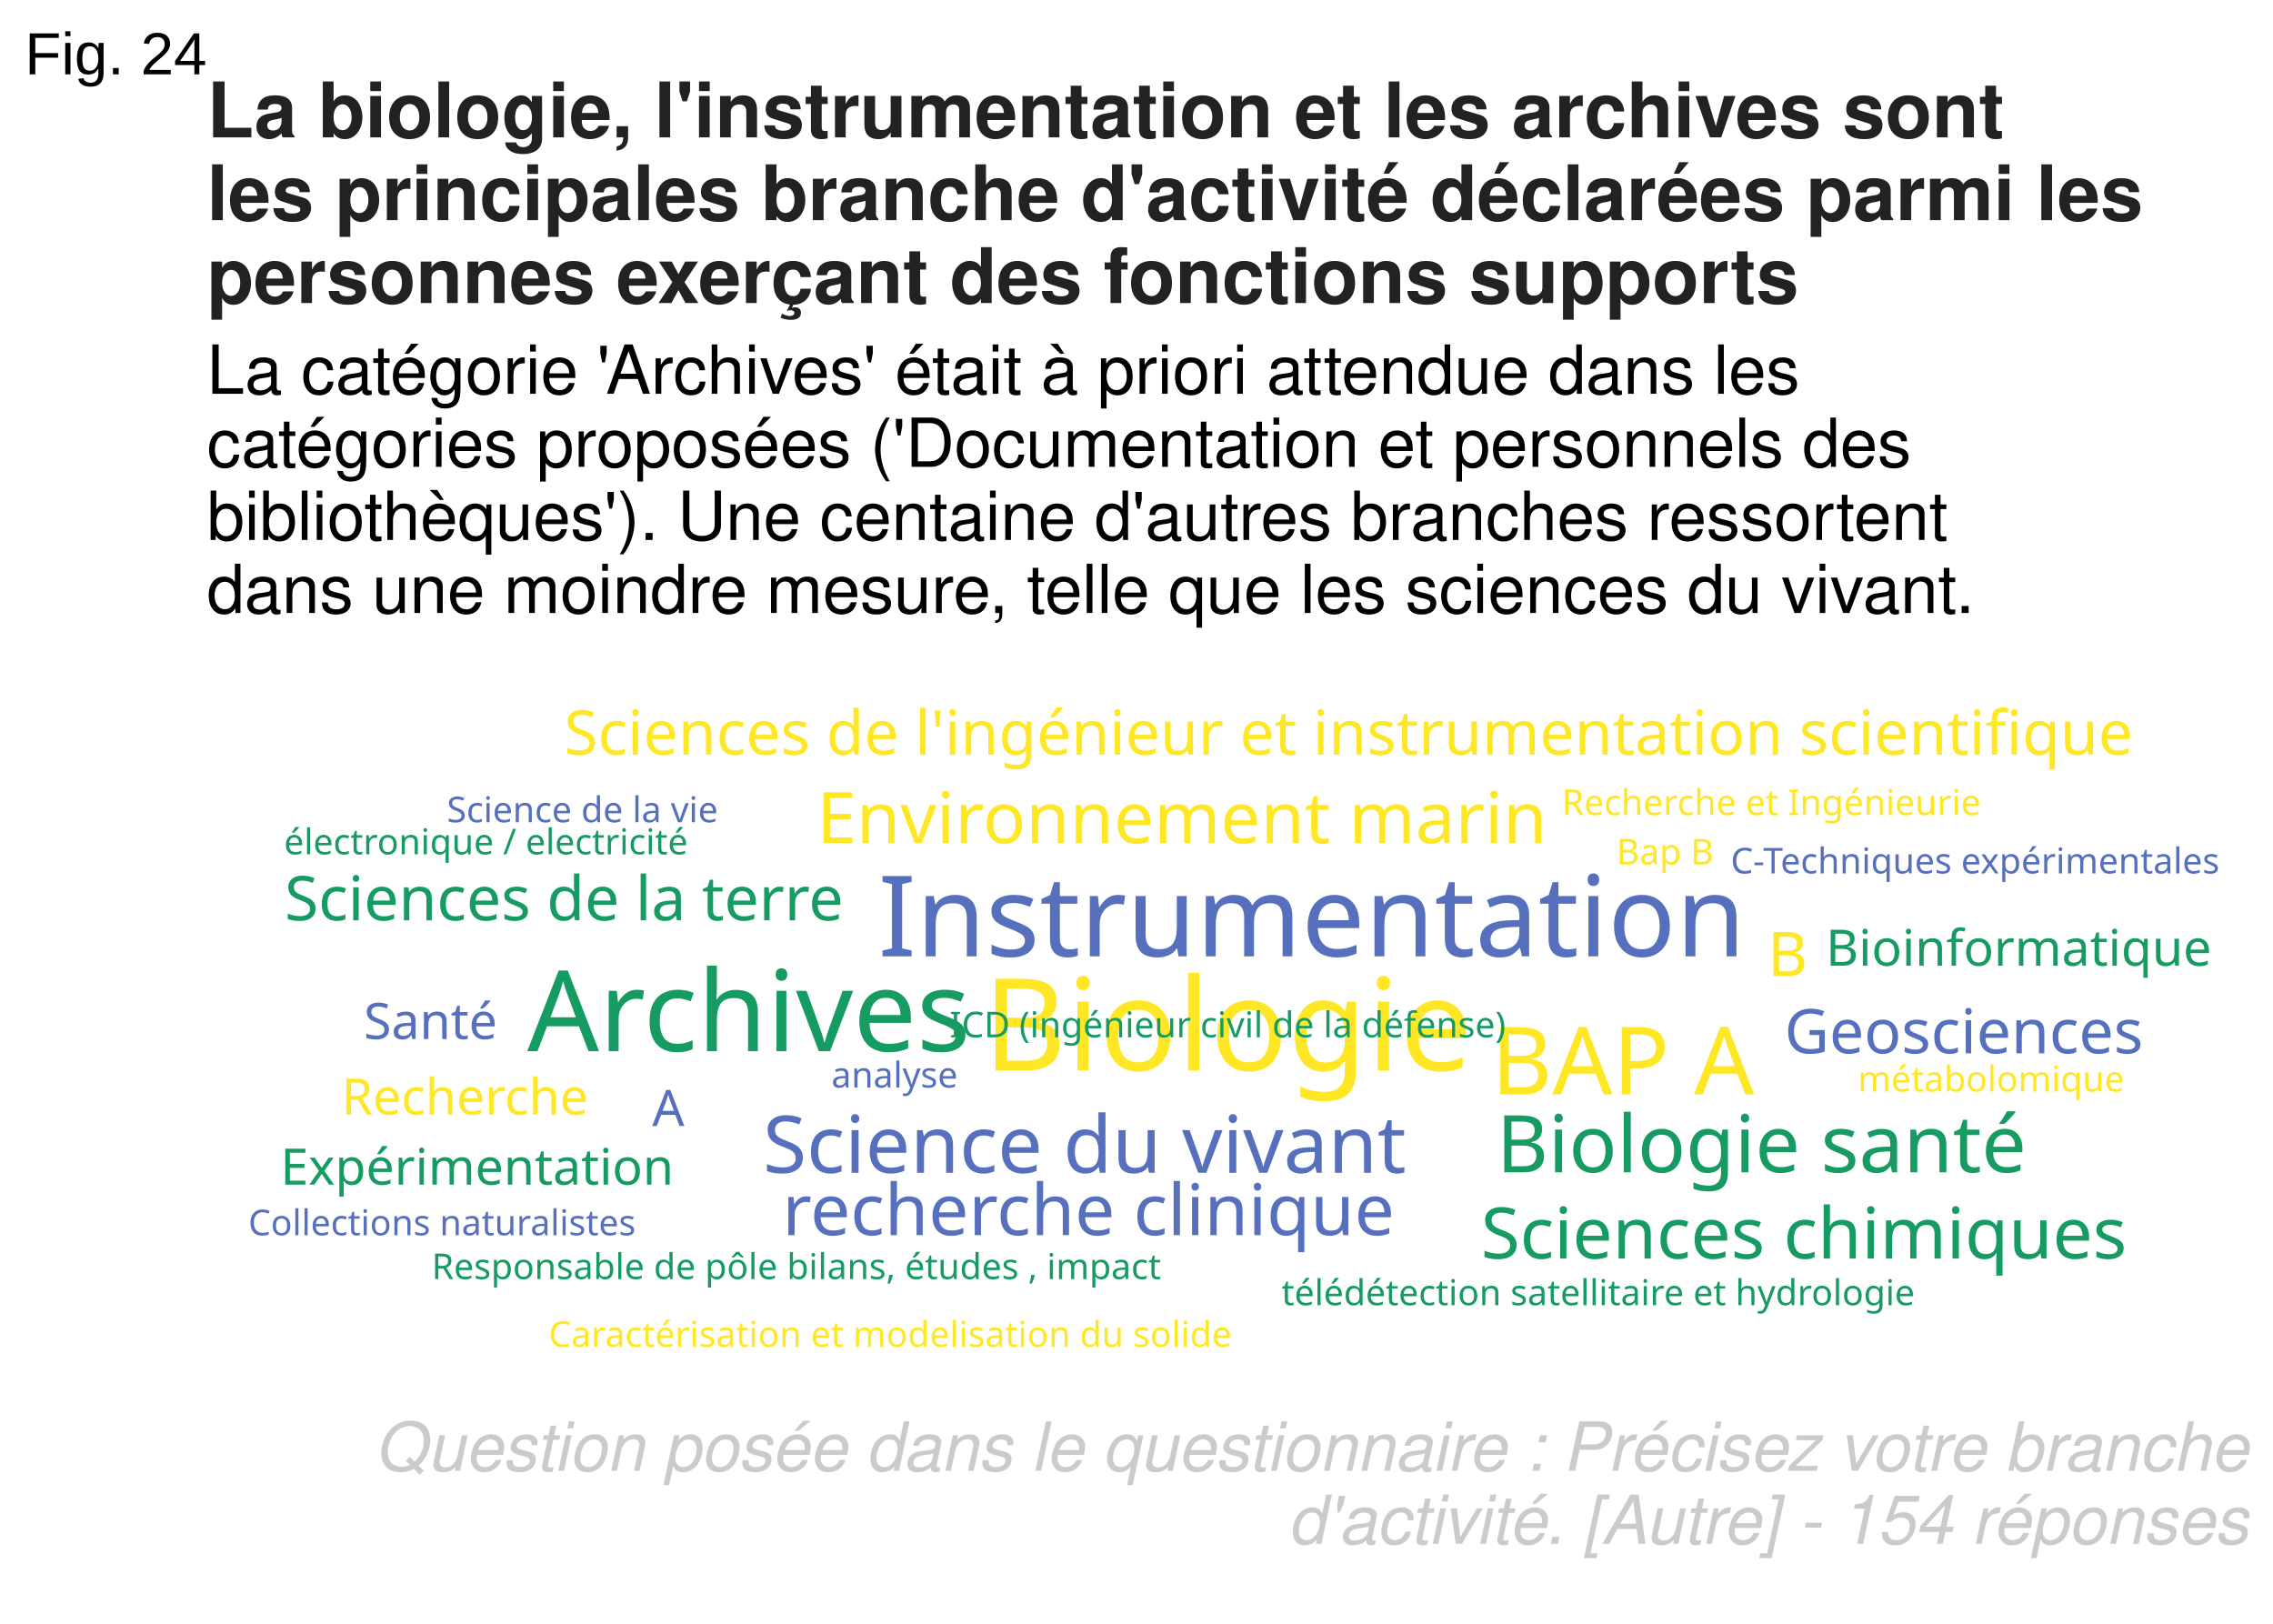
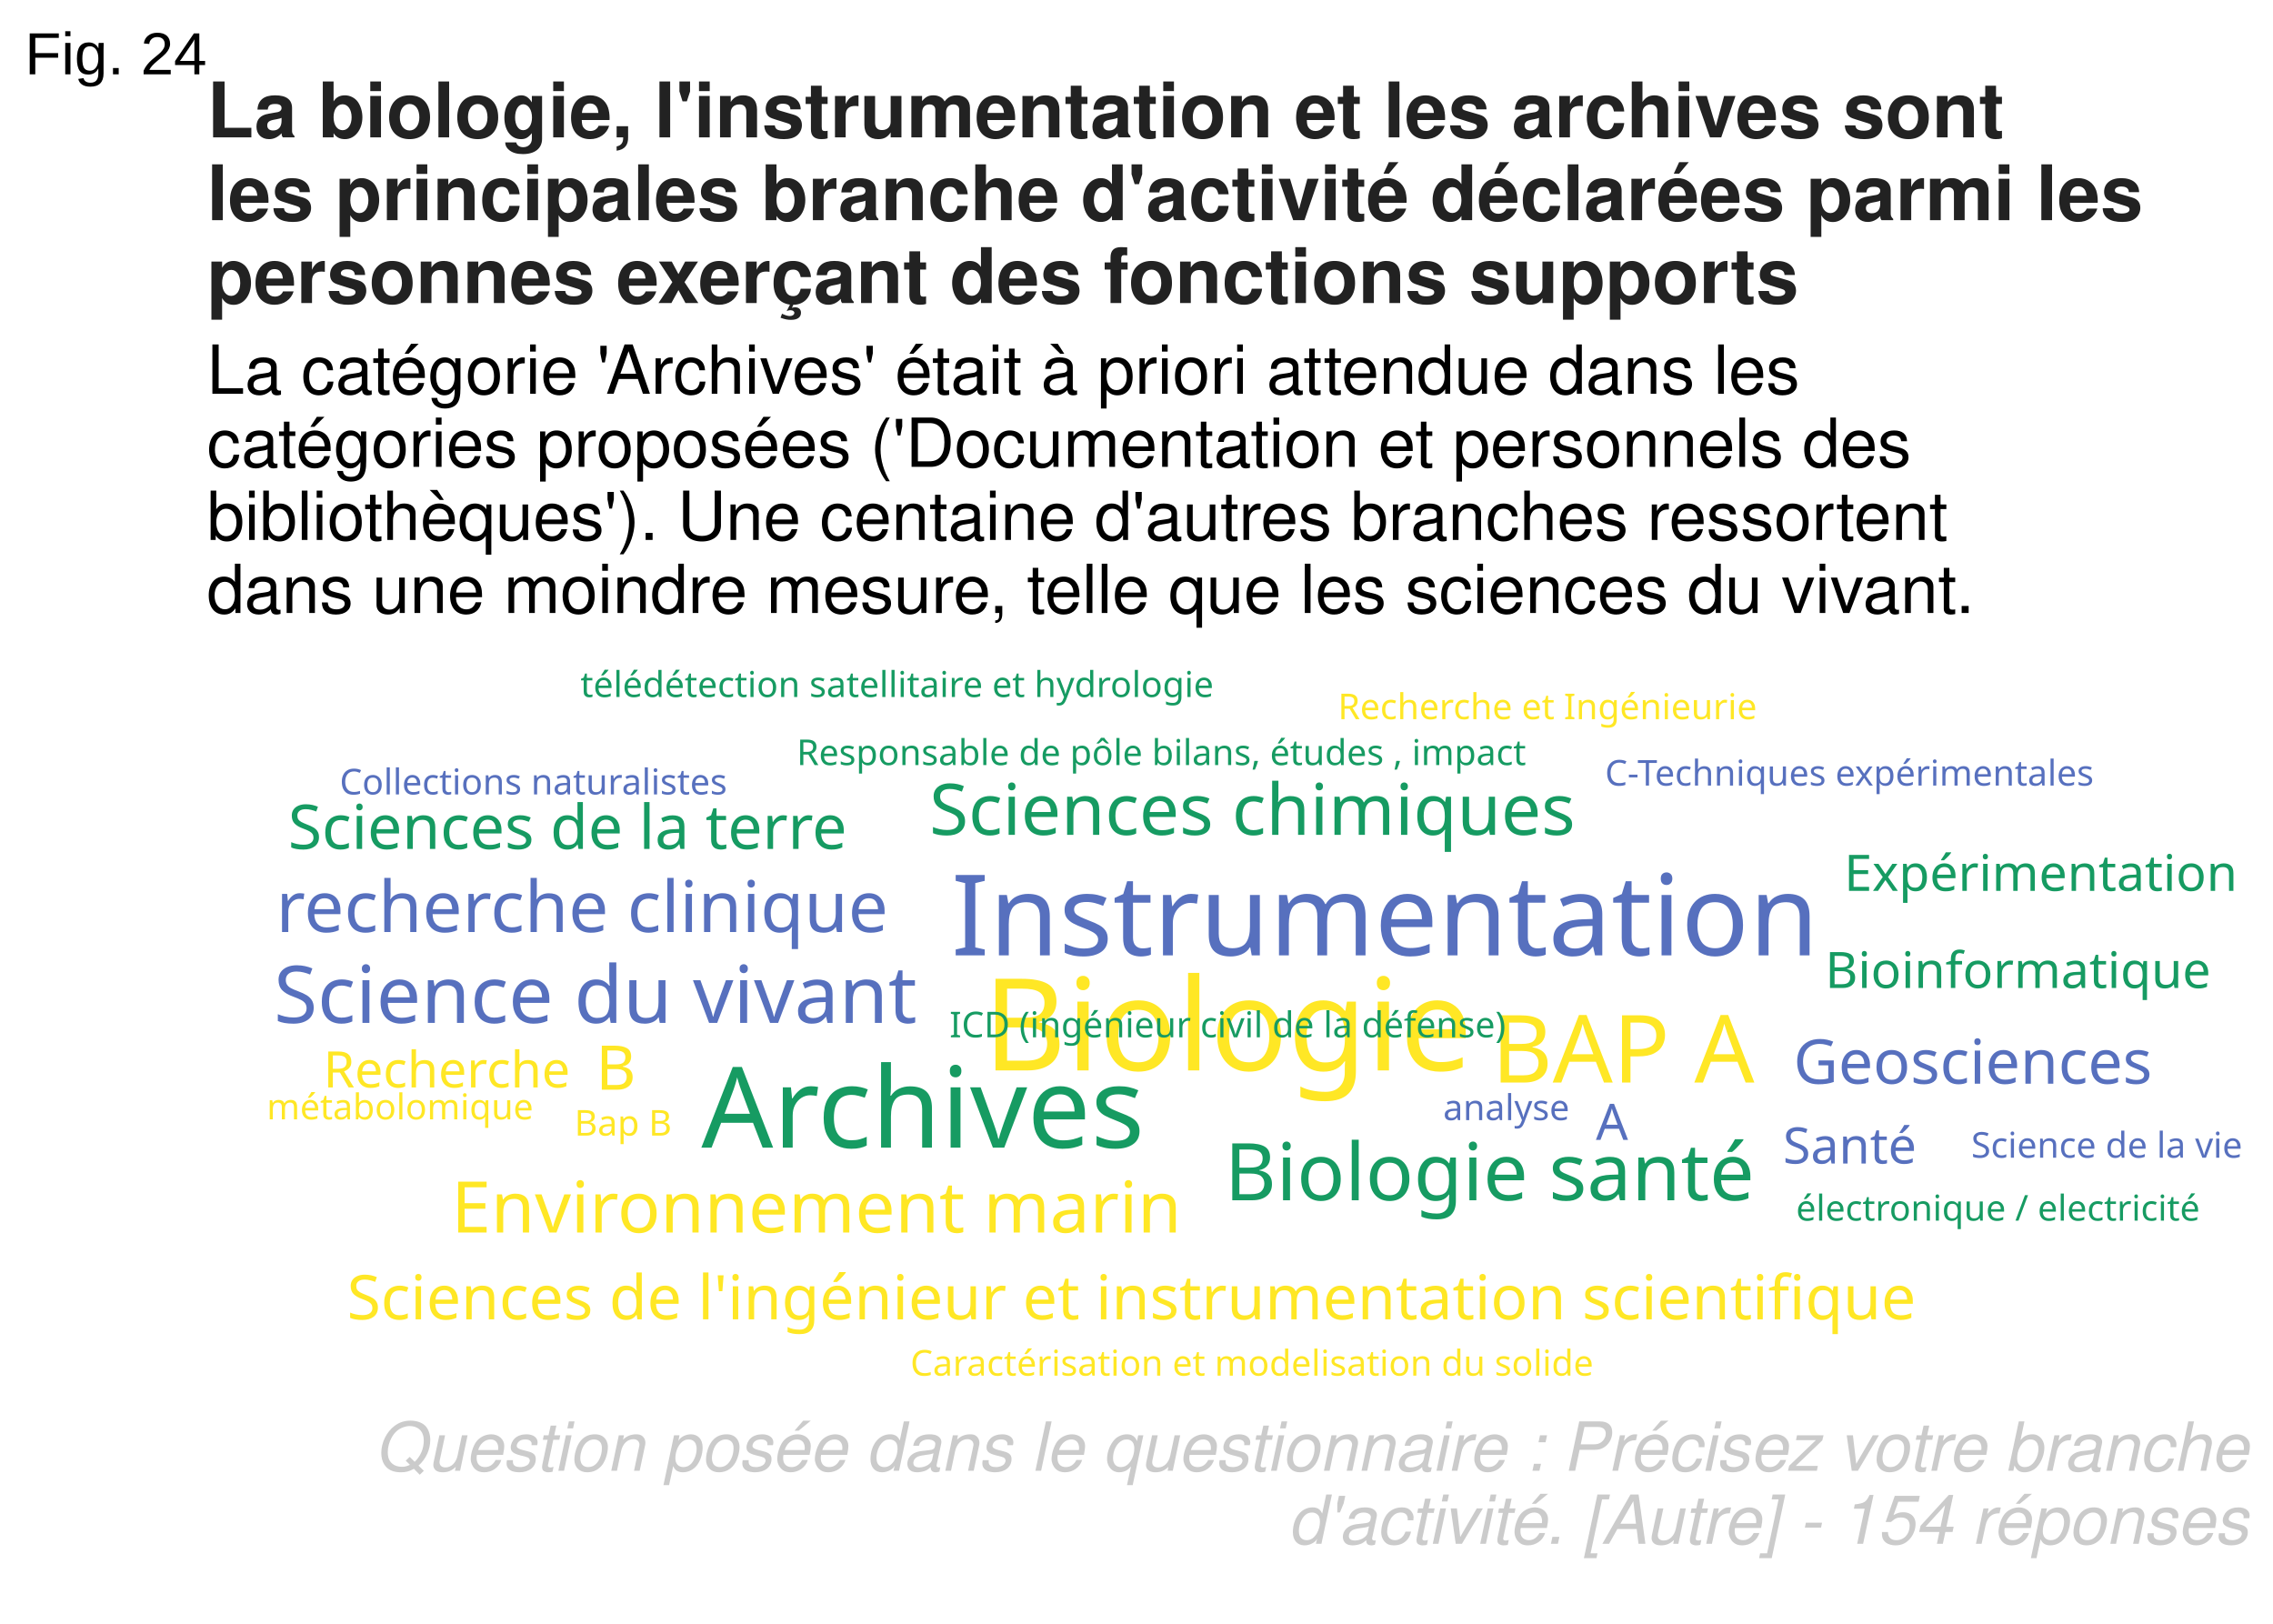
<svg xmlns="http://www.w3.org/2000/svg" class="svglite" width="504.00pt" height="360.00pt" viewBox="0 0 504.00 360.00">
  <defs>
    <style type="text/css">
    .svglite line, .svglite polyline, .svglite polygon, .svglite path, .svglite rect, .svglite circle {
      fill: none;
      stroke: #000000;
      stroke-linecap: round;
      stroke-linejoin: round;
      stroke-miterlimit: 10.00;
    }
    .svglite text {
      white-space: pre;
    }
  </style>
  </defs>
  <rect width="100%" height="100%" style="stroke: none; fill: none;" />
  <defs>
    <clipPath id="cpMC4wMHw1MDQuMDB8MC4wMHwzNjAuMDA=">
      <rect x="0.00" y="0.00" width="504.00" height="360.00" />
    </clipPath>
  </defs>
  <g clip-path="url(#cpMC4wMHw1MDQuMDB8MC4wMHwzNjAuMDA=)">
</g>
  <defs>
    <clipPath id="cpNDUuODl8NDk4LjUyfDE0OC4xNXwzMDYuMTc=">
      <rect x="45.89" y="148.15" width="452.63" height="158.02" />
    </clipPath>
  </defs>
  <g clip-path="url(#cpNDUuODl8NDk4LjUyfDE0OC4xNXwzMDYuMTc=)">
    <text x="272.21" y="237.32" text-anchor="middle" style="font-size: 28.45px;fill: #FFE725; font-family: &quot;Noto Sans&quot;;" textLength="108.44px" lengthAdjust="spacingAndGlyphs">Biologie</text>
-     <text x="290.86" y="212.03" text-anchor="middle" style="font-size: 24.95px;fill: #5770BE; font-family: &quot;Noto Sans&quot;;" textLength="192.36px" lengthAdjust="spacingAndGlyphs">Instrumentation</text>
-     <text x="166.05" y="233.06" text-anchor="middle" style="font-size: 24.95px;fill: #169B62; font-family: &quot;Noto Sans&quot;;" textLength="98.80px" lengthAdjust="spacingAndGlyphs">Archives</text>
-     <text x="359.81" y="242.65" text-anchor="middle" style="font-size: 20.88px;fill: #FFE725; font-family: &quot;Noto Sans&quot;;" textLength="58.31px" lengthAdjust="spacingAndGlyphs">BAP A</text>
-     <text x="240.47" y="260.03" text-anchor="middle" style="font-size: 17.65px;fill: #5770BE; font-family: &quot;Noto Sans&quot;;" textLength="142.54px" lengthAdjust="spacingAndGlyphs">Science du vivant</text>
-     <text x="390.58" y="259.91" text-anchor="middle" style="font-size: 17.65px;fill: #169B62; font-family: &quot;Noto Sans&quot;;" textLength="117.42px" lengthAdjust="spacingAndGlyphs">Biologie santé</text>
-     <text x="262.06" y="186.93" text-anchor="middle" style="font-size: 15.78px;fill: #FFE725; font-family: &quot;Noto Sans&quot;;" textLength="162.26px" lengthAdjust="spacingAndGlyphs">Environnement marin</text>
-     <text x="241.34" y="273.84" text-anchor="middle" style="font-size: 15.78px;fill: #5770BE; font-family: &quot;Noto Sans&quot;;" textLength="136.41px" lengthAdjust="spacingAndGlyphs">recherche clinique</text>
-     <text x="399.97" y="279.03" text-anchor="middle" style="font-size: 15.78px;fill: #169B62; font-family: &quot;Noto Sans&quot;;" textLength="143.26px" lengthAdjust="spacingAndGlyphs">Sciences chimiques</text>
-     <text x="299.01" y="167.31" text-anchor="middle" style="font-size: 13.67px;fill: #FFE725; font-family: &quot;Noto Sans&quot;;" textLength="347.52px" lengthAdjust="spacingAndGlyphs">Sciences de l'ingénieur et instrumentation scientifique</text>
-     <text x="435.44" y="233.53" text-anchor="middle" style="font-size: 13.67px;fill: #5770BE; font-family: &quot;Noto Sans&quot;;" textLength="79.47px" lengthAdjust="spacingAndGlyphs">Geosciences</text>
-     <text x="125.06" y="204.05" text-anchor="middle" style="font-size: 13.67px;fill: #169B62; font-family: &quot;Noto Sans&quot;;" textLength="124.06px" lengthAdjust="spacingAndGlyphs">Sciences de la terre</text>
-     <text x="396.36" y="216.39" text-anchor="middle" style="font-size: 13.67px;fill: #FFE725; font-family: &quot;Noto Sans&quot;;" textLength="8.88px" lengthAdjust="spacingAndGlyphs">B</text>
-     <text x="148.18" y="249.65" text-anchor="middle" style="font-size: 11.16px;fill: #5770BE; font-family: &quot;Noto Sans&quot;;" textLength="7.13px" lengthAdjust="spacingAndGlyphs">A</text>
-     <text x="447.61" y="214.11" text-anchor="middle" style="font-size: 11.16px;fill: #169B62; font-family: &quot;Noto Sans&quot;;" textLength="85.49px" lengthAdjust="spacingAndGlyphs">Bioinformatique</text>
-     <text x="103.08" y="247.12" text-anchor="middle" style="font-size: 11.16px;fill: #FFE725; font-family: &quot;Noto Sans&quot;;" textLength="54.94px" lengthAdjust="spacingAndGlyphs">Recherche</text>
-     <text x="95.46" y="230.36" text-anchor="middle" style="font-size: 11.16px;fill: #5770BE; font-family: &quot;Noto Sans&quot;;" textLength="29.60px" lengthAdjust="spacingAndGlyphs">Santé</text>
-     <text x="105.79" y="262.65" text-anchor="middle" style="font-size: 11.16px;fill: #169B62; font-family: &quot;Noto Sans&quot;;" textLength="87.21px" lengthAdjust="spacingAndGlyphs">Expérimentation</text>
-     <text x="441.50" y="242.00" text-anchor="middle" style="font-size: 7.89px;fill: #FFE725; font-family: &quot;Noto Sans&quot;;" textLength="59.14px" lengthAdjust="spacingAndGlyphs">métabolomique</text>
-     <text x="437.94" y="193.65" text-anchor="middle" style="font-size: 7.89px;fill: #5770BE; font-family: &quot;Noto Sans&quot;;" textLength="109.43px" lengthAdjust="spacingAndGlyphs">C-Techniques expérimentales</text>
-     <text x="107.74" y="189.41" text-anchor="middle" style="font-size: 7.89px;fill: #169B62; font-family: &quot;Noto Sans&quot;;" textLength="89.74px" lengthAdjust="spacingAndGlyphs">électronique / electricité</text>
-     <text x="369.19" y="191.65" text-anchor="middle" style="font-size: 7.89px;fill: #FFE725; font-family: &quot;Noto Sans&quot;;" textLength="21.59px" lengthAdjust="spacingAndGlyphs">Bap B</text>
-     <text x="198.35" y="241.12" text-anchor="middle" style="font-size: 7.89px;fill: #5770BE; font-family: &quot;Noto Sans&quot;;" textLength="28.02px" lengthAdjust="spacingAndGlyphs">analyse</text>
-     <text x="176.58" y="283.58" text-anchor="middle" style="font-size: 7.89px;fill: #169B62; font-family: &quot;Noto Sans&quot;;" textLength="161.76px" lengthAdjust="spacingAndGlyphs">Responsable de pôle bilans, études , impact</text>
-     <text x="392.77" y="180.70" text-anchor="middle" style="font-size: 7.89px;fill: #FFE725; font-family: &quot;Noto Sans&quot;;" textLength="93.09px" lengthAdjust="spacingAndGlyphs">Recherche et Ingénieurie</text>
-     <text x="98.01" y="273.87" text-anchor="middle" style="font-size: 7.89px;fill: #5770BE; font-family: &quot;Noto Sans&quot;;" textLength="86.10px" lengthAdjust="spacingAndGlyphs">Collections naturalistes</text>
-     <text x="354.36" y="289.37" text-anchor="middle" style="font-size: 7.89px;fill: #169B62; font-family: &quot;Noto Sans&quot;;" textLength="140.76px" lengthAdjust="spacingAndGlyphs">télédétection satellitaire et hydrologie</text>
-     <text x="197.40" y="298.60" text-anchor="middle" style="font-size: 7.89px;fill: #FFE725; font-family: &quot;Noto Sans&quot;;" textLength="151.68px" lengthAdjust="spacingAndGlyphs">Caractérisation et modelisation du solide</text>
-     <text x="129.15" y="182.30" text-anchor="middle" style="font-size: 7.89px;fill: #5770BE; font-family: &quot;Noto Sans&quot;;" textLength="60.14px" lengthAdjust="spacingAndGlyphs">Science de la vie</text>
+     <text x="307.08" y="211.81" text-anchor="middle" style="font-size: 24.95px;fill: #5770BE; font-family: &quot;Noto Sans&quot;;" textLength="192.36px" lengthAdjust="spacingAndGlyphs">Instrumentation</text>
+     <text x="204.65" y="254.45" text-anchor="middle" style="font-size: 24.95px;fill: #169B62; font-family: &quot;Noto Sans&quot;;" textLength="98.80px" lengthAdjust="spacingAndGlyphs">Archives</text>
+     <text x="359.87" y="240.01" text-anchor="middle" style="font-size: 20.88px;fill: #FFE725; font-family: &quot;Noto Sans&quot;;" textLength="58.31px" lengthAdjust="spacingAndGlyphs">BAP A</text>
+     <text x="132.01" y="226.79" text-anchor="middle" style="font-size: 17.65px;fill: #5770BE; font-family: &quot;Noto Sans&quot;;" textLength="142.54px" lengthAdjust="spacingAndGlyphs">Science du vivant</text>
+     <text x="330.26" y="266.11" text-anchor="middle" style="font-size: 17.65px;fill: #169B62; font-family: &quot;Noto Sans&quot;;" textLength="117.42px" lengthAdjust="spacingAndGlyphs">Biologie santé</text>
+     <text x="181.03" y="273.26" text-anchor="middle" style="font-size: 15.78px;fill: #FFE725; font-family: &quot;Noto Sans&quot;;" textLength="162.26px" lengthAdjust="spacingAndGlyphs">Environnement marin</text>
+     <text x="129.07" y="206.64" text-anchor="middle" style="font-size: 15.78px;fill: #5770BE; font-family: &quot;Noto Sans&quot;;" textLength="136.41px" lengthAdjust="spacingAndGlyphs">recherche clinique</text>
+     <text x="277.68" y="185.09" text-anchor="middle" style="font-size: 15.78px;fill: #169B62; font-family: &quot;Noto Sans&quot;;" textLength="143.26px" lengthAdjust="spacingAndGlyphs">Sciences chimiques</text>
+     <text x="250.88" y="292.51" text-anchor="middle" style="font-size: 13.67px;fill: #FFE725; font-family: &quot;Noto Sans&quot;;" textLength="347.52px" lengthAdjust="spacingAndGlyphs">Sciences de l'ingénieur et instrumentation scientifique</text>
+     <text x="437.44" y="240.26" text-anchor="middle" style="font-size: 13.67px;fill: #5770BE; font-family: &quot;Noto Sans&quot;;" textLength="79.47px" lengthAdjust="spacingAndGlyphs">Geosciences</text>
+     <text x="125.83" y="188.22" text-anchor="middle" style="font-size: 13.67px;fill: #169B62; font-family: &quot;Noto Sans&quot;;" textLength="124.06px" lengthAdjust="spacingAndGlyphs">Sciences de la terre</text>
+     <text x="136.56" y="241.60" text-anchor="middle" style="font-size: 13.67px;fill: #FFE725; font-family: &quot;Noto Sans&quot;;" textLength="8.88px" lengthAdjust="spacingAndGlyphs">B</text>
+     <text x="357.43" y="252.73" text-anchor="middle" style="font-size: 11.16px;fill: #5770BE; font-family: &quot;Noto Sans&quot;;" textLength="7.13px" lengthAdjust="spacingAndGlyphs">A</text>
+     <text x="447.45" y="219.05" text-anchor="middle" style="font-size: 11.16px;fill: #169B62; font-family: &quot;Noto Sans&quot;;" textLength="85.49px" lengthAdjust="spacingAndGlyphs">Bioinformatique</text>
+     <text x="99.07" y="241.10" text-anchor="middle" style="font-size: 11.16px;fill: #FFE725; font-family: &quot;Noto Sans&quot;;" textLength="54.94px" lengthAdjust="spacingAndGlyphs">Recherche</text>
+     <text x="410.15" y="257.97" text-anchor="middle" style="font-size: 11.16px;fill: #5770BE; font-family: &quot;Noto Sans&quot;;" textLength="29.60px" lengthAdjust="spacingAndGlyphs">Santé</text>
+     <text x="452.52" y="197.51" text-anchor="middle" style="font-size: 11.16px;fill: #169B62; font-family: &quot;Noto Sans&quot;;" textLength="87.21px" lengthAdjust="spacingAndGlyphs">Expérimentation</text>
+     <text x="88.70" y="248.17" text-anchor="middle" style="font-size: 7.89px;fill: #FFE725; font-family: &quot;Noto Sans&quot;;" textLength="59.14px" lengthAdjust="spacingAndGlyphs">métabolomique</text>
+     <text x="410.07" y="174.17" text-anchor="middle" style="font-size: 7.89px;fill: #5770BE; font-family: &quot;Noto Sans&quot;;" textLength="109.43px" lengthAdjust="spacingAndGlyphs">C-Techniques expérimentales</text>
+     <text x="443.02" y="270.62" text-anchor="middle" style="font-size: 7.89px;fill: #169B62; font-family: &quot;Noto Sans&quot;;" textLength="89.74px" lengthAdjust="spacingAndGlyphs">électronique / electricité</text>
+     <text x="138.16" y="251.77" text-anchor="middle" style="font-size: 7.89px;fill: #FFE725; font-family: &quot;Noto Sans&quot;;" textLength="21.59px" lengthAdjust="spacingAndGlyphs">Bap B</text>
+     <text x="334.00" y="248.34" text-anchor="middle" style="font-size: 7.89px;fill: #5770BE; font-family: &quot;Noto Sans&quot;;" textLength="28.02px" lengthAdjust="spacingAndGlyphs">analyse</text>
+     <text x="257.52" y="169.62" text-anchor="middle" style="font-size: 7.89px;fill: #169B62; font-family: &quot;Noto Sans&quot;;" textLength="161.76px" lengthAdjust="spacingAndGlyphs">Responsable de pôle bilans, études , impact</text>
+     <text x="343.12" y="159.45" text-anchor="middle" style="font-size: 7.89px;fill: #FFE725; font-family: &quot;Noto Sans&quot;;" textLength="93.09px" lengthAdjust="spacingAndGlyphs">Recherche et Ingénieurie</text>
+     <text x="118.27" y="176.13" text-anchor="middle" style="font-size: 7.89px;fill: #5770BE; font-family: &quot;Noto Sans&quot;;" textLength="86.10px" lengthAdjust="spacingAndGlyphs">Collections naturalistes</text>
+     <text x="198.91" y="154.53" text-anchor="middle" style="font-size: 7.89px;fill: #169B62; font-family: &quot;Noto Sans&quot;;" textLength="140.76px" lengthAdjust="spacingAndGlyphs">télédétection satellitaire et hydrologie</text>
+     <text x="277.59" y="304.99" text-anchor="middle" style="font-size: 7.89px;fill: #FFE725; font-family: &quot;Noto Sans&quot;;" textLength="151.68px" lengthAdjust="spacingAndGlyphs">Caractérisation et modelisation du solide</text>
+     <text x="467.15" y="256.67" text-anchor="middle" style="font-size: 7.89px;fill: #5770BE; font-family: &quot;Noto Sans&quot;;" textLength="60.14px" lengthAdjust="spacingAndGlyphs">Science de la vie</text>
    <text x="272.21" y="229.98" text-anchor="middle" style="font-size: 7.89px;fill: #169B62; font-family: &quot;Noto Sans&quot;;" textLength="123.39px" lengthAdjust="spacingAndGlyphs">ICD (ingénieur civil de la défense)</text>
  </g>
  <g clip-path="url(#cpMC4wMHw1MDQuMDB8MC4wMHwzNjAuMDA=)">
    <text x="45.89" y="87.31" style="font-size: 15.00px; font-family: &quot;Nimbus Sans&quot;;" textLength="355.04px" lengthAdjust="spacingAndGlyphs">La catégorie 'Archives' était à priori attendue dans les</text>
    <text x="45.89" y="103.51" style="font-size: 15.00px; font-family: &quot;Nimbus Sans&quot;;" textLength="378.83px" lengthAdjust="spacingAndGlyphs">catégories proposées ('Documentation et personnels des</text>
    <text x="45.89" y="119.71" style="font-size: 15.00px; font-family: &quot;Nimbus Sans&quot;;" textLength="386.70px" lengthAdjust="spacingAndGlyphs">bibliothèques'). Une centaine d'autres branches ressortent</text>
    <text x="45.89" y="135.91" style="font-size: 15.00px; font-family: &quot;Nimbus Sans&quot;;" textLength="393.47px" lengthAdjust="spacingAndGlyphs">dans une moindre mesure, telle que les sciences du vivant.</text>
    <text x="45.89" y="30.46" style="font-size: 17.00px; font-weight: bold;fill: #222222; font-family: &quot;Nimbus Sans&quot;;" textLength="398.94px" lengthAdjust="spacingAndGlyphs">La biologie, l'instrumentation et les archives sont</text>
    <text x="45.89" y="48.82" style="font-size: 17.00px; font-weight: bold;fill: #222222; font-family: &quot;Nimbus Sans&quot;;" textLength="429.25px" lengthAdjust="spacingAndGlyphs">les principales branche d'activité déclarées parmi les</text>
    <text x="45.89" y="67.18" style="font-size: 17.00px; font-weight: bold;fill: #222222; font-family: &quot;Nimbus Sans&quot;;" textLength="353.34px" lengthAdjust="spacingAndGlyphs">personnes exerçant des fonctions supports</text>
    <text x="498.52" y="326.08" text-anchor="end" style="font-size: 15.00px; font-style: italic;fill: #CBCBCB; font-family: &quot;Nimbus Sans&quot;;" textLength="417.67px" lengthAdjust="spacingAndGlyphs">Question posée dans le questionnaire : Précisez votre branche</text>
    <text x="498.52" y="342.28" text-anchor="end" style="font-size: 15.00px; font-style: italic;fill: #CBCBCB; font-family: &quot;Nimbus Sans&quot;;" textLength="214.62px" lengthAdjust="spacingAndGlyphs">d'activité. [Autre] - 154 réponses</text>
    <text x="25.69" y="16.48" text-anchor="middle" style="font-size: 13.20px; font-family: &quot;Arial&quot;;" textLength="40.41px" lengthAdjust="spacingAndGlyphs">Fig. 24</text>
  </g>
</svg>
